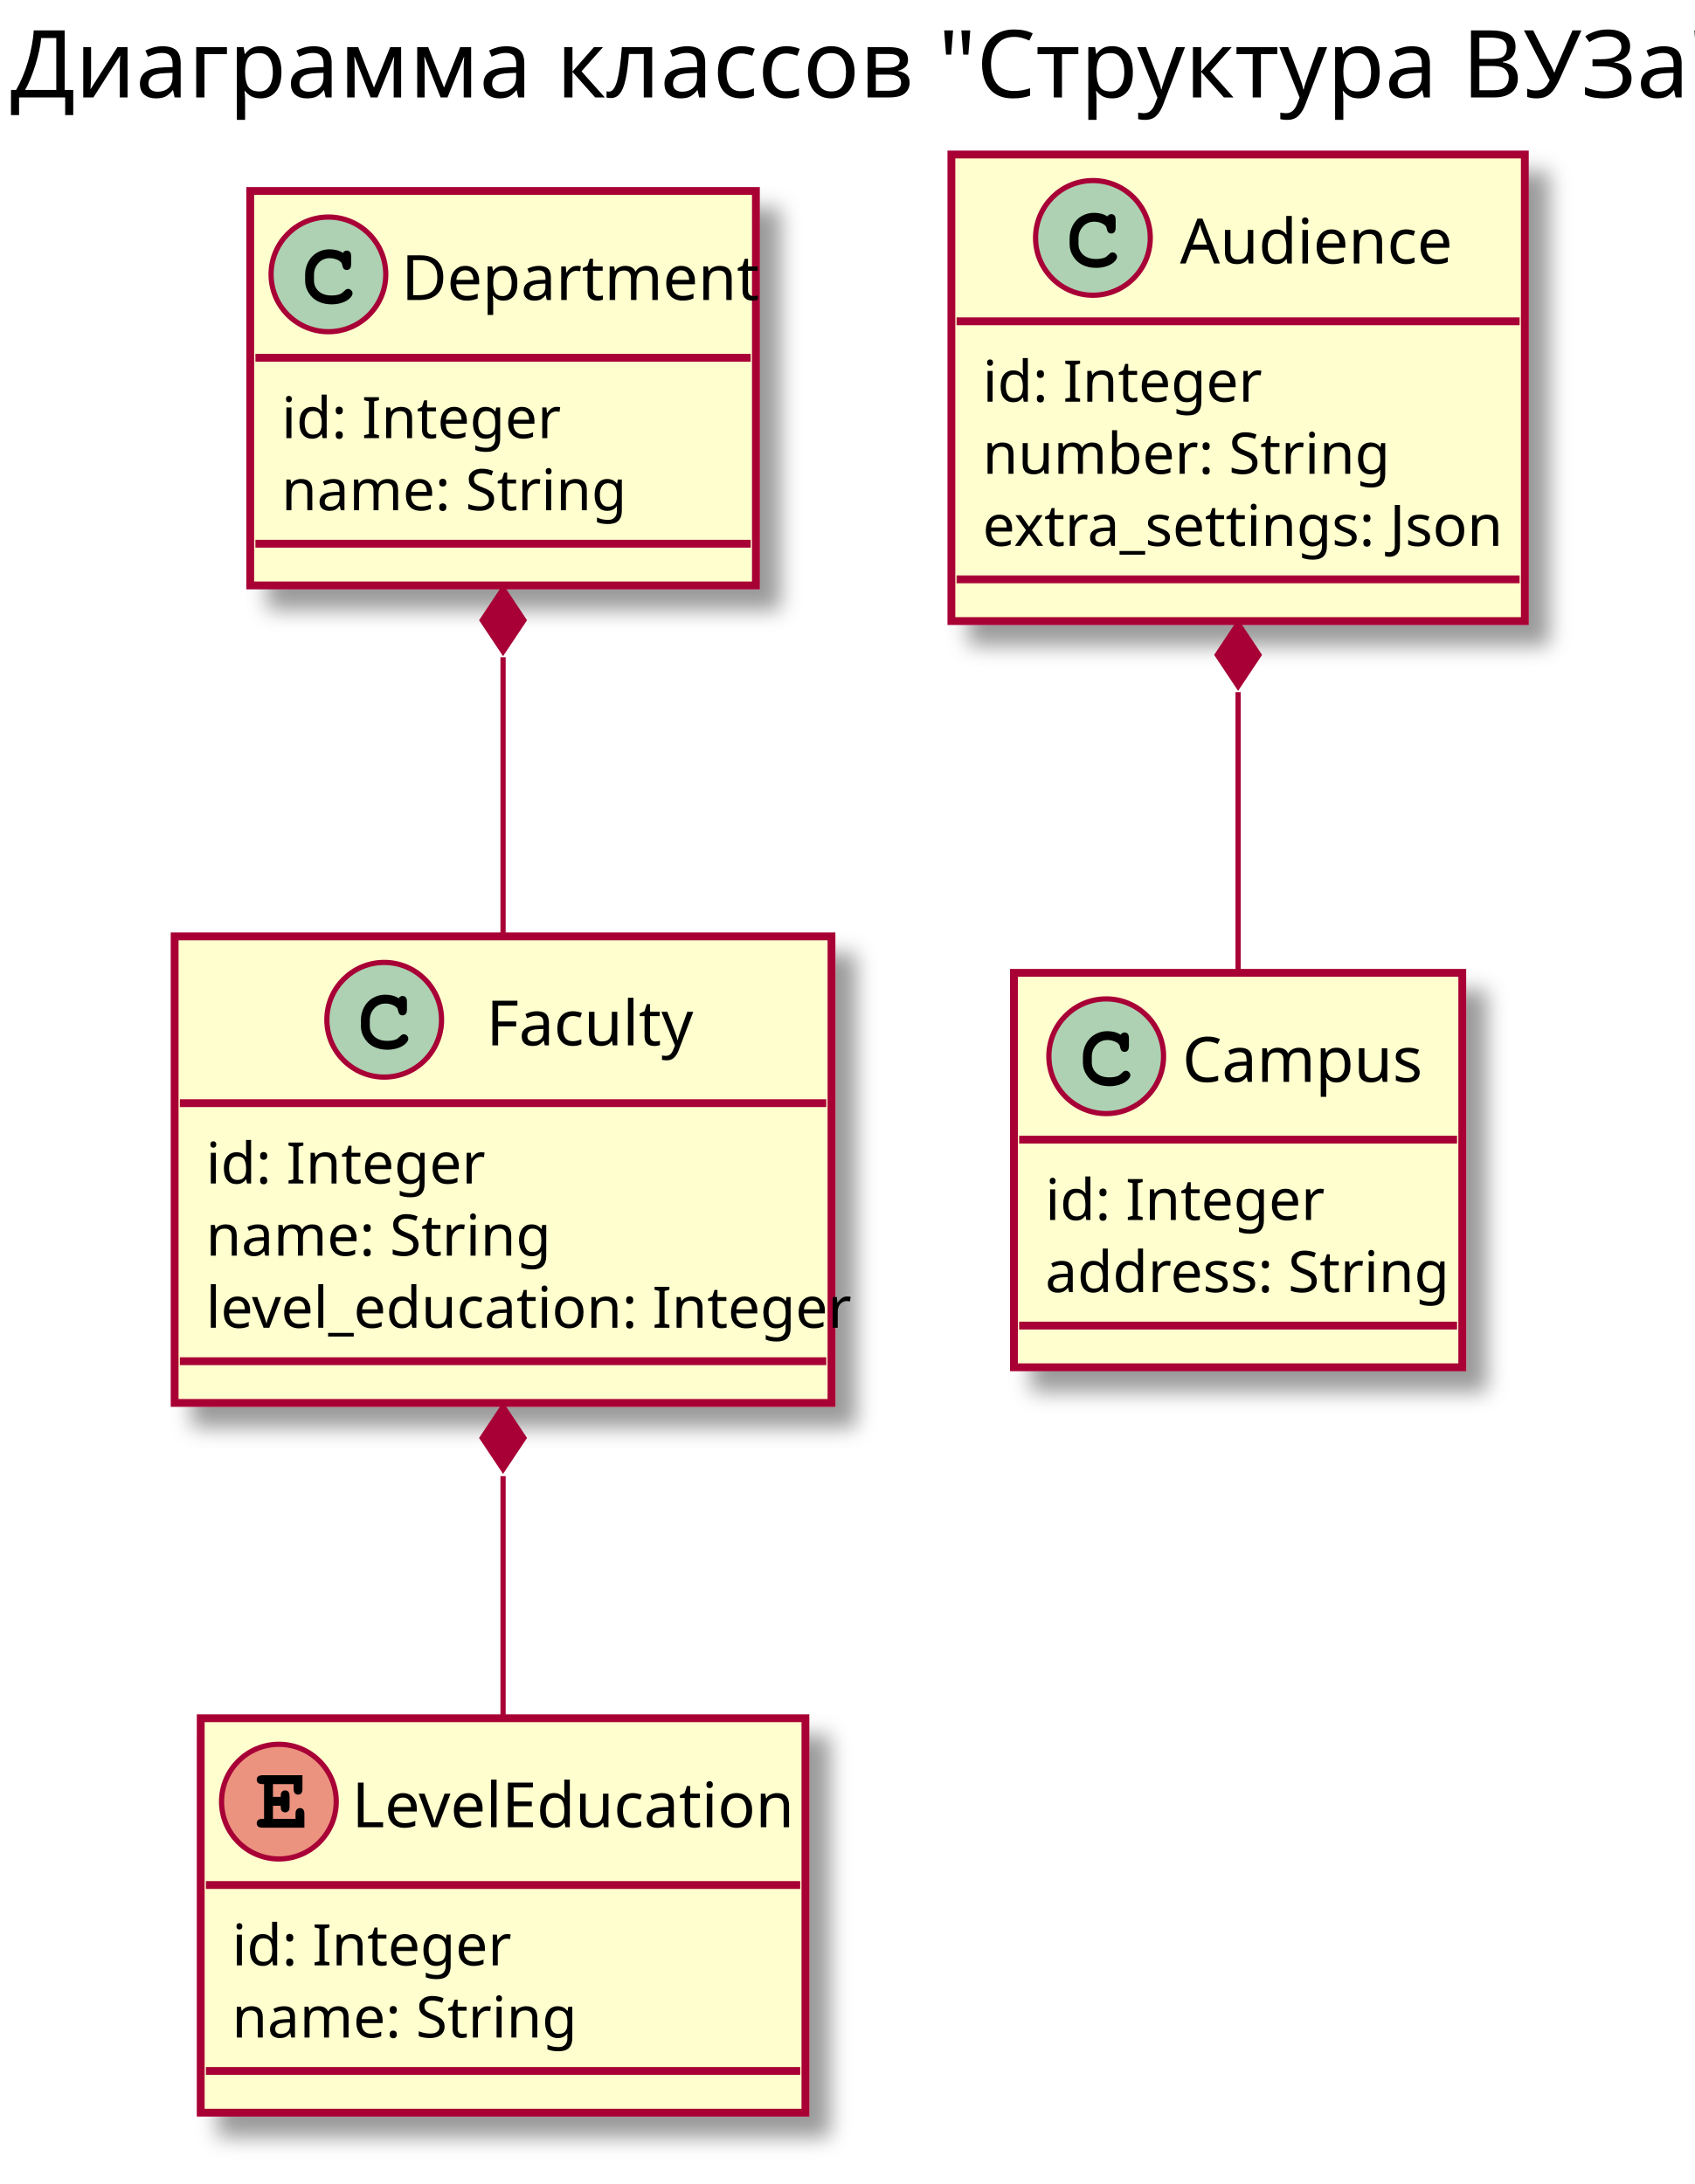
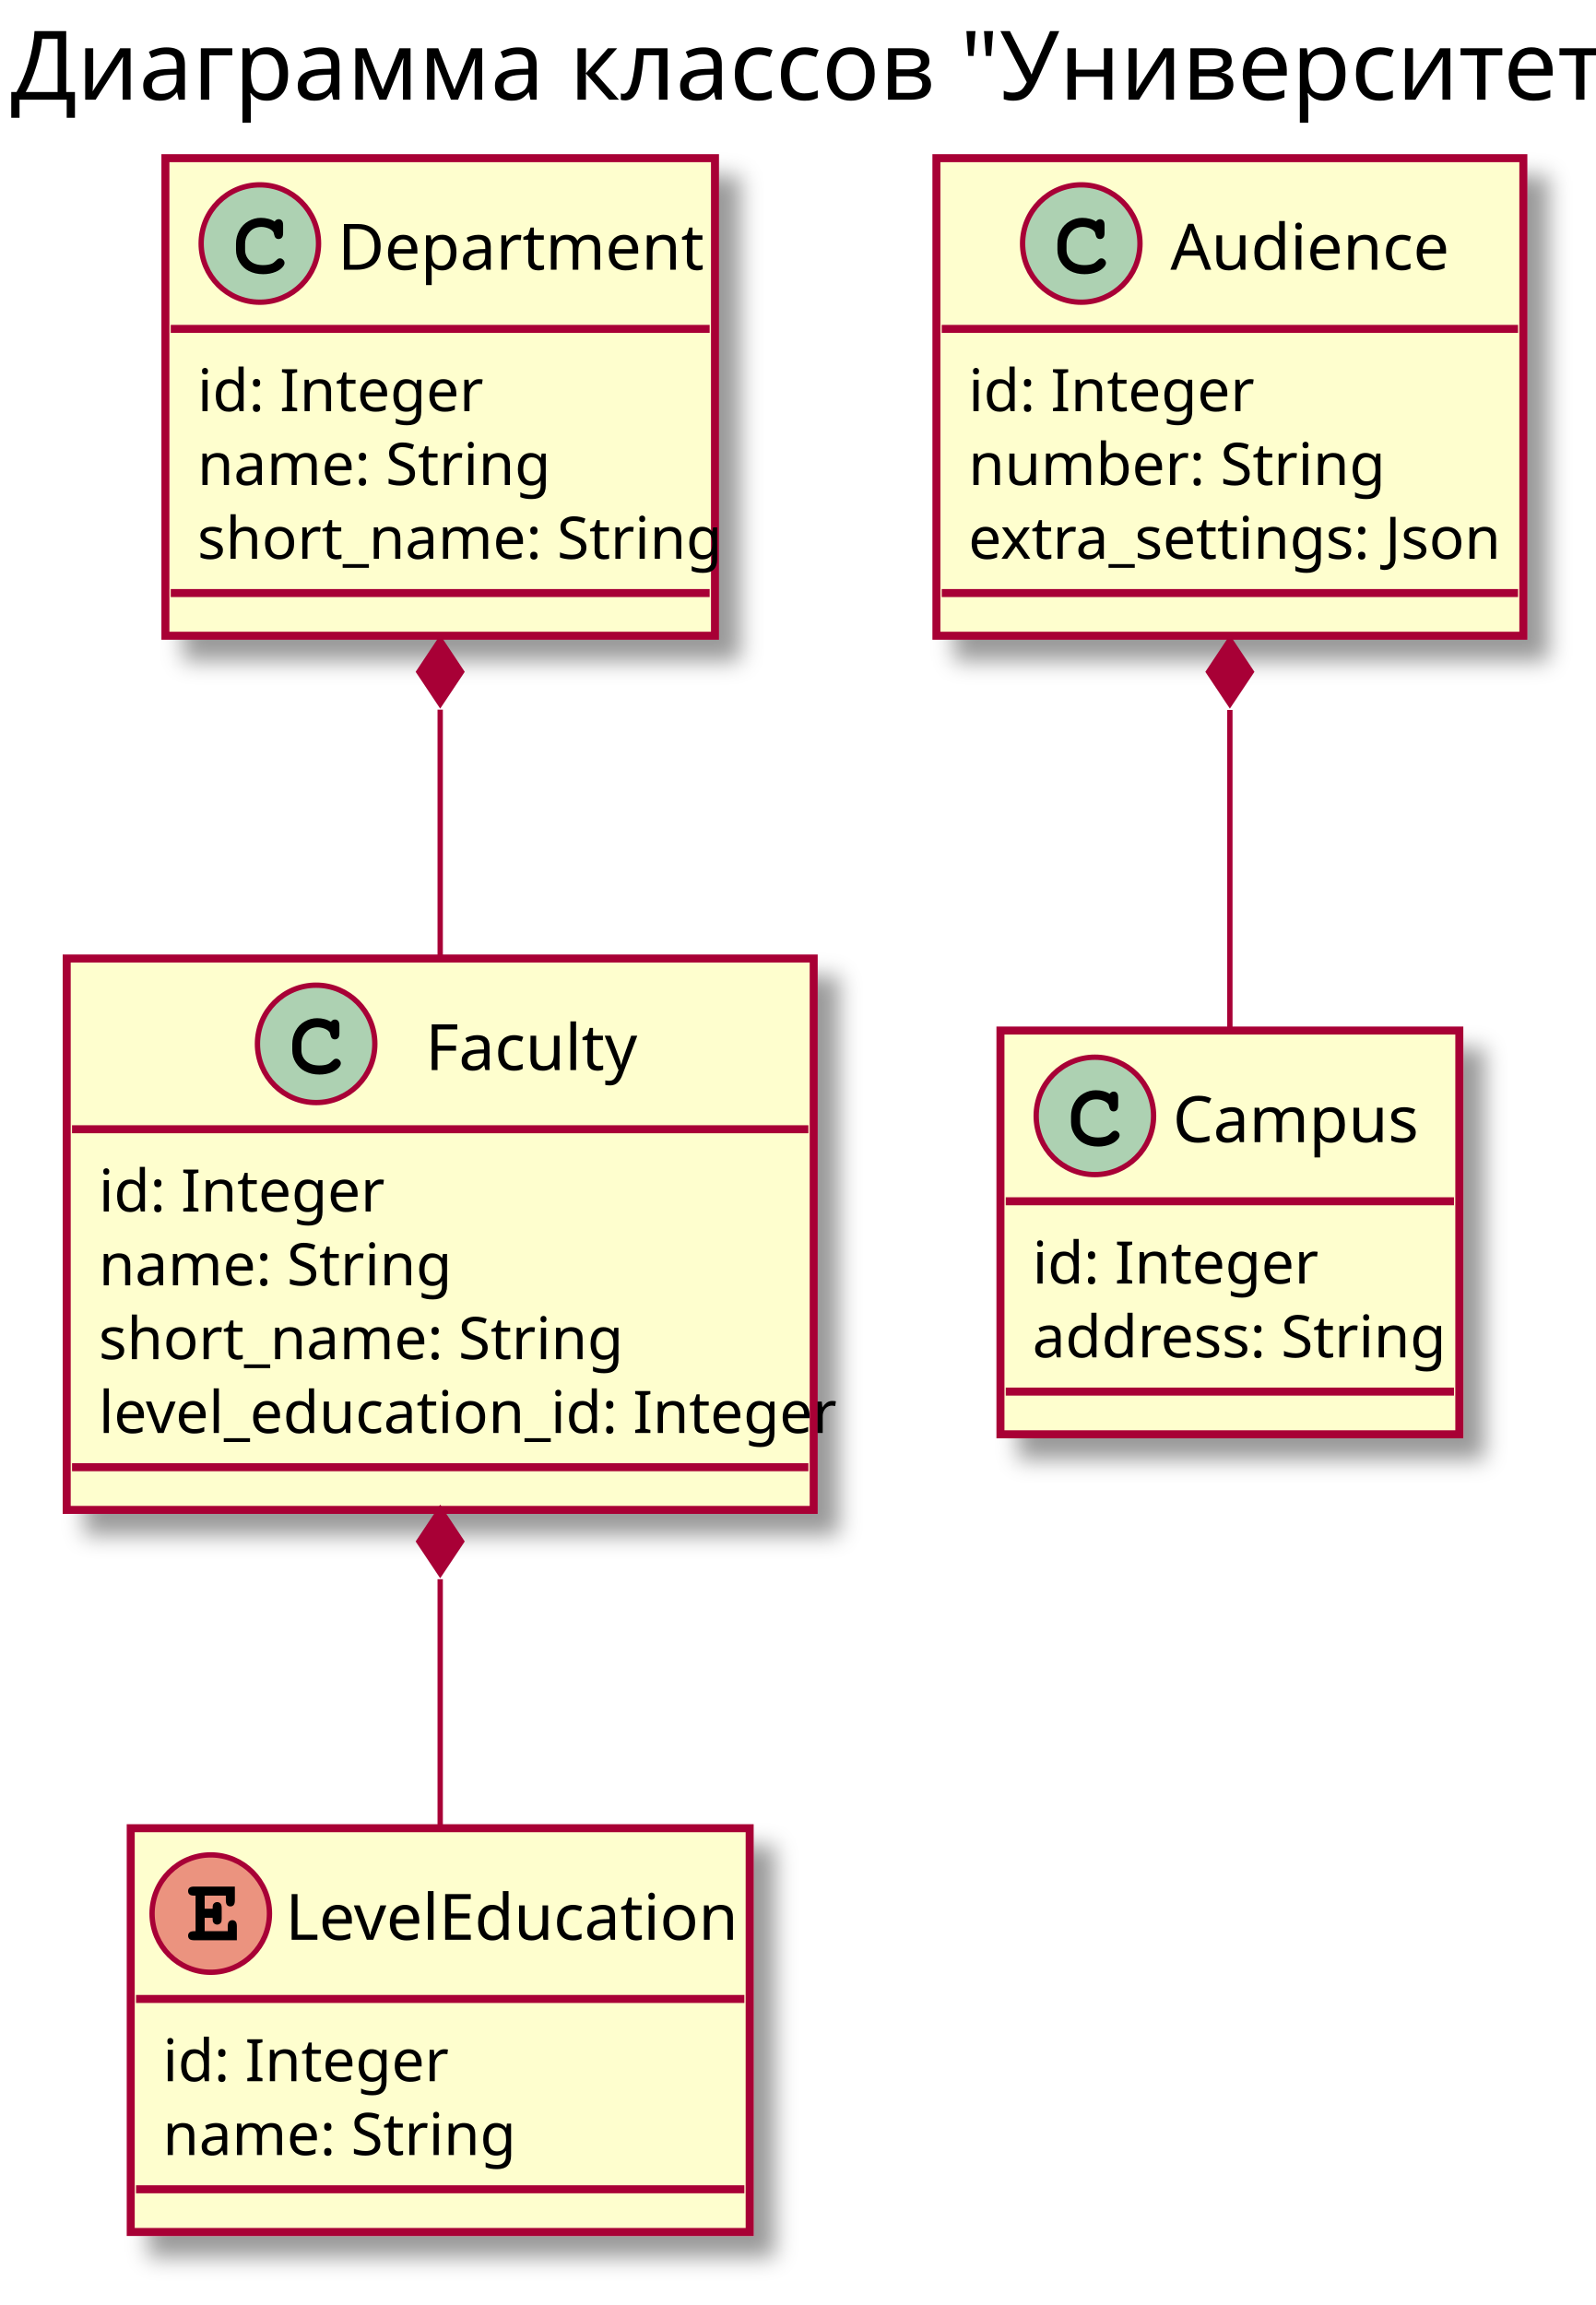
- <svg xmlns="http://www.w3.org/2000/svg" contentScriptType="application/ecmascript" contentStyleType="text/css" height="419px" preserveAspectRatio="none" style="width:325px;height:419px;background:#FFFFFF;" version="1.1" viewBox="0 0 325 419" width="325px" zoomAndPan="magnify">
+ <svg xmlns="http://www.w3.org/2000/svg" contentScriptType="application/ecmascript" contentStyleType="text/css" height="432px" preserveAspectRatio="none" style="width:299px;height:432px;background:#FFFFFF;" version="1.1" viewBox="0 0 299 432" width="299px" zoomAndPan="magnify">
  <defs>
-     <filter height="300%" id="f1ejvduqda3eyc" width="300%" x="-1" y="-1">
+     <filter height="300%" id="f113fk8moowpa8" width="300%" x="-1" y="-1">
      <feGaussianBlur result="blurOut" stdDeviation="2.0" />
      <feColorMatrix in="blurOut" result="blurOut2" type="matrix" values="0 0 0 0 0 0 0 0 0 0 0 0 0 0 0 0 0 0 .4 0" />
      <feOffset dx="4.0" dy="4.0" in="blurOut2" result="blurOut3" />
      <feBlend in="SourceGraphic" in2="blurOut3" mode="normal" />
    </filter>
  </defs>
  <g>
-     <text fill="#000000" font-family="sans-serif" font-size="18" lengthAdjust="spacing" textLength="316" x="2" y="18.686">Диаграмма классов "Структура ВУЗа"</text>
-     <rect codeLine="4" fill="#FEFECE" filter="url(#f1ejvduqda3eyc)" height="75.672" id="LevelEducation" style="stroke:#A80036;stroke-width:1.5;" width="116" x="38.5" y="329.641" />
-     <ellipse cx="53.5" cy="345.641" fill="#EB937F" rx="11" ry="11" style="stroke:#A80036;stroke-width:1.0;" />
-     <path d="M52.359,346.438 L52.359,348.938 L56.688,348.938 L56.688,348.016 Q56.688,347.406 56.93,347.141 Q57.172,346.875 57.547,346.875 Q57.922,346.875 58.156,347.141 Q58.391,347.406 58.391,348.016 L58.391,350.641 L50.391,350.641 Q49.766,350.641 49.508,350.406 Q49.25,350.172 49.25,349.781 Q49.25,349.406 49.516,349.172 Q49.781,348.938 50.391,348.938 L50.656,348.938 L50.656,342.281 L50.391,342.281 Q49.766,342.281 49.508,342.047 Q49.25,341.812 49.25,341.422 Q49.25,341.047 49.508,340.812 Q49.766,340.578 50.391,340.578 L58.016,340.578 L58.016,343.172 Q58.016,343.781 57.789,344.039 Q57.562,344.297 57.172,344.297 Q56.797,344.297 56.562,344.039 Q56.328,343.781 56.328,343.172 L56.328,342.281 L52.359,342.281 L52.359,344.734 L53.844,344.734 Q53.844,344.078 53.969,343.891 Q54.234,343.484 54.703,343.484 Q55.078,343.484 55.312,343.742 Q55.547,344 55.547,344.609 L55.547,346.578 Q55.547,347.125 55.422,347.312 Q55.156,347.703 54.703,347.703 Q54.234,347.703 53.969,347.297 Q53.844,347.109 53.844,346.438 L52.359,346.438 Z " fill="#000000" />
-     <text fill="#000000" font-family="sans-serif" font-size="12" lengthAdjust="spacing" textLength="84" x="67.5" y="350.551">LevelEducation</text>
-     <line style="stroke:#A80036;stroke-width:1.5;" x1="39.5" x2="153.5" y1="361.641" y2="361.641" />
-     <text fill="#000000" font-family="sans-serif" font-size="11" lengthAdjust="spacing" textLength="47" x="44.5" y="377.06">id: Integer</text>
-     <text fill="#000000" font-family="sans-serif" font-size="11" lengthAdjust="spacing" textLength="60" x="44.5" y="390.896">name: String</text>
-     <line style="stroke:#A80036;stroke-width:1.5;" x1="39.5" x2="153.5" y1="397.312" y2="397.312" />
-     <rect codeLine="10" fill="#FEFECE" filter="url(#f1ejvduqda3eyc)" height="89.508" id="Faculty" style="stroke:#A80036;stroke-width:1.5;" width="126" x="33.5" y="179.641" />
-     <ellipse cx="73.7" cy="195.641" fill="#ADD1B2" rx="11" ry="11" style="stroke:#A80036;stroke-width:1.0;" />
-     <path d="M76.466,191.516 Q76.622,191.297 76.809,191.188 Q76.997,191.078 77.216,191.078 Q77.591,191.078 77.825,191.336 Q78.059,191.594 78.059,192.203 L78.059,193.656 Q78.059,194.266 77.825,194.531 Q77.591,194.797 77.216,194.797 Q76.872,194.797 76.669,194.594 Q76.466,194.406 76.356,193.891 Q76.309,193.531 76.122,193.344 Q75.794,192.969 75.184,192.75 Q74.575,192.531 73.95,192.531 Q73.184,192.531 72.552,192.859 Q71.919,193.188 71.427,193.938 Q70.934,194.688 70.934,195.719 L70.934,196.812 Q70.934,198.047 71.825,198.867 Q72.716,199.688 74.309,199.688 Q75.247,199.688 75.903,199.438 Q76.294,199.281 76.716,198.844 Q76.981,198.578 77.13,198.5 Q77.278,198.422 77.481,198.422 Q77.809,198.422 78.067,198.68 Q78.325,198.938 78.325,199.281 Q78.325,199.625 77.981,200.031 Q77.481,200.609 76.684,200.938 Q75.606,201.391 74.309,201.391 Q72.794,201.391 71.591,200.766 Q70.606,200.266 69.919,199.195 Q69.231,198.125 69.231,196.844 L69.231,195.688 Q69.231,194.359 69.848,193.211 Q70.466,192.062 71.559,191.445 Q72.653,190.828 73.888,190.828 Q74.622,190.828 75.27,190.992 Q75.919,191.156 76.466,191.516 Z " fill="#000000" />
-     <text fill="#000000" font-family="sans-serif" font-size="12" lengthAdjust="spacing" textLength="38" x="93.3" y="200.551">Faculty</text>
-     <line style="stroke:#A80036;stroke-width:1.5;" x1="34.5" x2="158.5" y1="211.641" y2="211.641" />
-     <text fill="#000000" font-family="sans-serif" font-size="11" lengthAdjust="spacing" textLength="47" x="39.5" y="227.06">id: Integer</text>
-     <text fill="#000000" font-family="sans-serif" font-size="11" lengthAdjust="spacing" textLength="60" x="39.5" y="240.895">name: String</text>
-     <text fill="#000000" font-family="sans-serif" font-size="11" lengthAdjust="spacing" textLength="114" x="39.5" y="254.731">level_education: Integer</text>
-     <line style="stroke:#A80036;stroke-width:1.5;" x1="34.5" x2="158.5" y1="261.148" y2="261.148" />
-     <rect codeLine="17" fill="#FEFECE" filter="url(#f1ejvduqda3eyc)" height="75.672" id="Department" style="stroke:#A80036;stroke-width:1.5;" width="97" x="48" y="36.641" />
-     <ellipse cx="63" cy="52.641" fill="#ADD1B2" rx="11" ry="11" style="stroke:#A80036;stroke-width:1.0;" />
-     <path d="M65.766,48.516 Q65.922,48.297 66.109,48.188 Q66.297,48.078 66.516,48.078 Q66.891,48.078 67.125,48.336 Q67.359,48.594 67.359,49.203 L67.359,50.656 Q67.359,51.266 67.125,51.531 Q66.891,51.797 66.516,51.797 Q66.172,51.797 65.969,51.594 Q65.766,51.406 65.656,50.891 Q65.609,50.531 65.422,50.344 Q65.094,49.969 64.484,49.75 Q63.875,49.531 63.25,49.531 Q62.484,49.531 61.852,49.859 Q61.219,50.188 60.727,50.938 Q60.234,51.688 60.234,52.719 L60.234,53.812 Q60.234,55.047 61.125,55.867 Q62.016,56.688 63.609,56.688 Q64.547,56.688 65.203,56.438 Q65.594,56.281 66.016,55.844 Q66.281,55.578 66.43,55.5 Q66.578,55.422 66.781,55.422 Q67.109,55.422 67.367,55.68 Q67.625,55.938 67.625,56.281 Q67.625,56.625 67.281,57.031 Q66.781,57.609 65.984,57.938 Q64.906,58.391 63.609,58.391 Q62.094,58.391 60.891,57.766 Q59.906,57.266 59.219,56.195 Q58.531,55.125 58.531,53.844 L58.531,52.688 Q58.531,51.359 59.148,50.211 Q59.766,49.062 60.859,48.445 Q61.953,47.828 63.188,47.828 Q63.922,47.828 64.57,47.992 Q65.219,48.156 65.766,48.516 Z " fill="#000000" />
-     <text fill="#000000" font-family="sans-serif" font-size="12" lengthAdjust="spacing" textLength="65" x="77" y="57.551">Department</text>
-     <line style="stroke:#A80036;stroke-width:1.5;" x1="49" x2="144" y1="68.641" y2="68.641" />
-     <text fill="#000000" font-family="sans-serif" font-size="11" lengthAdjust="spacing" textLength="47" x="54" y="84.06">id: Integer</text>
-     <text fill="#000000" font-family="sans-serif" font-size="11" lengthAdjust="spacing" textLength="60" x="54" y="97.895">name: String</text>
-     <line style="stroke:#A80036;stroke-width:1.5;" x1="49" x2="144" y1="104.312" y2="104.312" />
-     <rect codeLine="24" fill="#FEFECE" filter="url(#f1ejvduqda3eyc)" height="75.672" id="Campus" style="stroke:#A80036;stroke-width:1.5;" width="86" x="194.5" y="186.641" />
-     <ellipse cx="212.2" cy="202.641" fill="#ADD1B2" rx="11" ry="11" style="stroke:#A80036;stroke-width:1.0;" />
-     <path d="M214.966,198.516 Q215.122,198.297 215.309,198.188 Q215.497,198.078 215.716,198.078 Q216.091,198.078 216.325,198.336 Q216.559,198.594 216.559,199.203 L216.559,200.656 Q216.559,201.266 216.325,201.531 Q216.091,201.797 215.716,201.797 Q215.372,201.797 215.169,201.594 Q214.966,201.406 214.856,200.891 Q214.809,200.531 214.622,200.344 Q214.294,199.969 213.684,199.75 Q213.075,199.531 212.45,199.531 Q211.684,199.531 211.052,199.859 Q210.419,200.188 209.927,200.938 Q209.434,201.688 209.434,202.719 L209.434,203.812 Q209.434,205.047 210.325,205.867 Q211.216,206.688 212.809,206.688 Q213.747,206.688 214.403,206.438 Q214.794,206.281 215.216,205.844 Q215.481,205.578 215.63,205.5 Q215.778,205.422 215.981,205.422 Q216.309,205.422 216.567,205.68 Q216.825,205.938 216.825,206.281 Q216.825,206.625 216.481,207.031 Q215.981,207.609 215.184,207.938 Q214.106,208.391 212.809,208.391 Q211.294,208.391 210.091,207.766 Q209.106,207.266 208.419,206.195 Q207.731,205.125 207.731,203.844 L207.731,202.688 Q207.731,201.359 208.348,200.211 Q208.966,199.062 210.059,198.445 Q211.153,197.828 212.387,197.828 Q213.122,197.828 213.77,197.992 Q214.419,198.156 214.966,198.516 Z " fill="#000000" />
-     <text fill="#000000" font-family="sans-serif" font-size="12" lengthAdjust="spacing" textLength="48" x="226.8" y="207.551">Campus</text>
-     <line style="stroke:#A80036;stroke-width:1.5;" x1="195.5" x2="279.5" y1="218.641" y2="218.641" />
-     <text fill="#000000" font-family="sans-serif" font-size="11" lengthAdjust="spacing" textLength="47" x="200.5" y="234.06">id: Integer</text>
-     <text fill="#000000" font-family="sans-serif" font-size="11" lengthAdjust="spacing" textLength="74" x="200.5" y="247.895">address: String</text>
-     <line style="stroke:#A80036;stroke-width:1.5;" x1="195.5" x2="279.5" y1="254.312" y2="254.312" />
-     <rect codeLine="30" fill="#FEFECE" filter="url(#f1ejvduqda3eyc)" height="89.508" id="Audience" style="stroke:#A80036;stroke-width:1.5;" width="110" x="182.5" y="29.641" />
-     <ellipse cx="209.65" cy="45.641" fill="#ADD1B2" rx="11" ry="11" style="stroke:#A80036;stroke-width:1.0;" />
-     <path d="M212.416,41.516 Q212.572,41.297 212.759,41.188 Q212.947,41.078 213.166,41.078 Q213.541,41.078 213.775,41.336 Q214.009,41.594 214.009,42.203 L214.009,43.656 Q214.009,44.266 213.775,44.531 Q213.541,44.797 213.166,44.797 Q212.822,44.797 212.619,44.594 Q212.416,44.406 212.306,43.891 Q212.259,43.531 212.072,43.344 Q211.744,42.969 211.134,42.75 Q210.525,42.531 209.9,42.531 Q209.134,42.531 208.502,42.859 Q207.869,43.188 207.377,43.938 Q206.884,44.688 206.884,45.719 L206.884,46.812 Q206.884,48.047 207.775,48.867 Q208.666,49.688 210.259,49.688 Q211.197,49.688 211.853,49.438 Q212.244,49.281 212.666,48.844 Q212.931,48.578 213.08,48.5 Q213.228,48.422 213.431,48.422 Q213.759,48.422 214.017,48.68 Q214.275,48.938 214.275,49.281 Q214.275,49.625 213.931,50.031 Q213.431,50.609 212.634,50.938 Q211.556,51.391 210.259,51.391 Q208.744,51.391 207.541,50.766 Q206.556,50.266 205.869,49.195 Q205.181,48.125 205.181,46.844 L205.181,45.688 Q205.181,44.359 205.798,43.211 Q206.416,42.062 207.509,41.445 Q208.603,40.828 209.838,40.828 Q210.572,40.828 211.22,40.992 Q211.869,41.156 212.416,41.516 Z " fill="#000000" />
-     <text fill="#000000" font-family="sans-serif" font-size="12" lengthAdjust="spacing" textLength="51" x="226.35" y="50.551">Audience</text>
-     <line style="stroke:#A80036;stroke-width:1.5;" x1="183.5" x2="291.5" y1="61.641" y2="61.641" />
-     <text fill="#000000" font-family="sans-serif" font-size="11" lengthAdjust="spacing" textLength="47" x="188.5" y="77.06">id: Integer</text>
-     <text fill="#000000" font-family="sans-serif" font-size="11" lengthAdjust="spacing" textLength="70" x="188.5" y="90.895">number: String</text>
-     <text fill="#000000" font-family="sans-serif" font-size="11" lengthAdjust="spacing" textLength="98" x="188.5" y="104.731">extra_settings: Json</text>
-     <line style="stroke:#A80036;stroke-width:1.5;" x1="183.5" x2="291.5" y1="111.148" y2="111.148" />
-     <path codeLine="38" d="M237.5,132.781 C237.5,150.831 237.5,170.291 237.5,186.551 " fill="none" id="Audience-backto-Campus" style="stroke:#A80036;stroke-width:1.0;" />
-     <polygon fill="#A80036" points="237.5,119.641,233.5,125.641,237.5,131.641,241.5,125.641,237.5,119.641" style="stroke:#A80036;stroke-width:1.0;" />
-     <path codeLine="39" d="M96.5,126.091 C96.5,143.421 96.5,162.671 96.5,179.461 " fill="none" id="Department-backto-Faculty" style="stroke:#A80036;stroke-width:1.0;" />
-     <polygon fill="#A80036" points="96.5,112.991,92.5,118.991,96.5,124.991,100.5,118.991,96.5,112.991" style="stroke:#A80036;stroke-width:1.0;" />
-     <path codeLine="40" d="M96.5,283.201 C96.5,298.721 96.5,315.111 96.5,329.211 " fill="none" id="Faculty-backto-LevelEducation" style="stroke:#A80036;stroke-width:1.0;" />
-     <polygon fill="#A80036" points="96.5,269.871,92.5,275.871,96.5,281.871,100.5,275.871,96.5,269.871" style="stroke:#A80036;stroke-width:1.0;" />
+     <text fill="#000000" font-family="sans-serif" font-size="18" lengthAdjust="spacing" textLength="288" x="2" y="18.686">Диаграмма классов "Университет"</text>
+     <rect codeLine="5" fill="#FEFECE" filter="url(#f113fk8moowpa8)" height="75.672" id="LevelEducation" style="stroke:#A80036;stroke-width:1.5;" width="116" x="24.5" y="342.641" />
+     <ellipse cx="39.5" cy="358.641" fill="#EB937F" rx="11" ry="11" style="stroke:#A80036;stroke-width:1.0;" />
+     <path d="M38.359,359.438 L38.359,361.938 L42.688,361.938 L42.688,361.016 Q42.688,360.406 42.922,360.141 Q43.172,359.875 43.547,359.875 Q43.922,359.875 44.156,360.141 Q44.391,360.406 44.391,361.016 L44.391,363.641 L36.391,363.641 Q35.766,363.641 35.5,363.406 Q35.25,363.172 35.25,362.781 Q35.25,362.406 35.516,362.172 Q35.781,361.938 36.391,361.938 L36.656,361.938 L36.656,355.281 L36.391,355.281 Q35.766,355.281 35.5,355.047 Q35.25,354.812 35.25,354.422 Q35.25,354.047 35.5,353.812 Q35.766,353.578 36.391,353.578 L44.016,353.578 L44.016,356.172 Q44.016,356.781 43.781,357.047 Q43.562,357.297 43.172,357.297 Q42.797,357.297 42.562,357.047 Q42.328,356.781 42.328,356.172 L42.328,355.281 L38.359,355.281 L38.359,357.734 L39.844,357.734 Q39.844,357.078 39.969,356.891 Q40.234,356.484 40.703,356.484 Q41.078,356.484 41.312,356.75 Q41.547,357 41.547,357.609 L41.547,359.578 Q41.547,360.125 41.422,360.312 Q41.156,360.703 40.703,360.703 Q40.234,360.703 39.969,360.297 Q39.844,360.109 39.844,359.438 L38.359,359.438 Z " fill="#000000" />
+     <text fill="#000000" font-family="sans-serif" font-size="12" lengthAdjust="spacing" textLength="84" x="53.5" y="363.551">LevelEducation</text>
+     <line style="stroke:#A80036;stroke-width:1.5;" x1="25.5" x2="139.5" y1="374.641" y2="374.641" />
+     <text fill="#000000" font-family="sans-serif" font-size="11" lengthAdjust="spacing" textLength="47" x="30.5" y="390.06">id: Integer</text>
+     <text fill="#000000" font-family="sans-serif" font-size="11" lengthAdjust="spacing" textLength="60" x="30.5" y="403.896">name: String</text>
+     <line style="stroke:#A80036;stroke-width:1.5;" x1="25.5" x2="139.5" y1="410.312" y2="410.312" />
+     <rect codeLine="11" fill="#FEFECE" filter="url(#f113fk8moowpa8)" height="103.344" id="Faculty" style="stroke:#A80036;stroke-width:1.5;" width="140" x="12.5" y="179.641" />
+     <ellipse cx="59.25" cy="195.641" fill="#ADD1B2" rx="11" ry="11" style="stroke:#A80036;stroke-width:1.0;" />
+     <path d="M62.016,191.516 Q62.172,191.297 62.359,191.188 Q62.547,191.078 62.766,191.078 Q63.141,191.078 63.375,191.344 Q63.609,191.594 63.609,192.203 L63.609,193.656 Q63.609,194.266 63.375,194.531 Q63.141,194.797 62.766,194.797 Q62.422,194.797 62.219,194.594 Q62.016,194.406 61.906,193.891 Q61.859,193.531 61.672,193.344 Q61.344,192.969 60.734,192.75 Q60.125,192.531 59.5,192.531 Q58.734,192.531 58.094,192.859 Q57.469,193.188 56.969,193.938 Q56.484,194.688 56.484,195.719 L56.484,196.812 Q56.484,198.047 57.375,198.875 Q58.266,199.688 59.859,199.688 Q60.797,199.688 61.453,199.438 Q61.844,199.281 62.266,198.844 Q62.531,198.578 62.672,198.5 Q62.828,198.422 63.031,198.422 Q63.359,198.422 63.609,198.688 Q63.875,198.938 63.875,199.281 Q63.875,199.625 63.531,200.031 Q63.031,200.609 62.234,200.938 Q61.156,201.391 59.859,201.391 Q58.344,201.391 57.141,200.766 Q56.156,200.266 55.469,199.203 Q54.781,198.125 54.781,196.844 L54.781,195.688 Q54.781,194.359 55.391,193.219 Q56.016,192.062 57.109,191.453 Q58.203,190.828 59.438,190.828 Q60.172,190.828 60.812,191 Q61.469,191.156 62.016,191.516 Z " fill="#000000" />
+     <text fill="#000000" font-family="sans-serif" font-size="12" lengthAdjust="spacing" textLength="38" x="79.75" y="200.551">Faculty</text>
+     <line style="stroke:#A80036;stroke-width:1.5;" x1="13.5" x2="151.5" y1="211.641" y2="211.641" />
+     <text fill="#000000" font-family="sans-serif" font-size="11" lengthAdjust="spacing" textLength="47" x="18.5" y="227.06">id: Integer</text>
+     <text fill="#000000" font-family="sans-serif" font-size="11" lengthAdjust="spacing" textLength="60" x="18.5" y="240.895">name: String</text>
+     <text fill="#000000" font-family="sans-serif" font-size="11" lengthAdjust="spacing" textLength="91" x="18.5" y="254.731">short_name: String</text>
+     <text fill="#000000" font-family="sans-serif" font-size="11" lengthAdjust="spacing" textLength="128" x="18.5" y="268.567">level_education_id: Integer</text>
+     <line style="stroke:#A80036;stroke-width:1.5;" x1="13.5" x2="151.5" y1="274.984" y2="274.984" />
+     <rect codeLine="19" fill="#FEFECE" filter="url(#f113fk8moowpa8)" height="89.508" id="Department" style="stroke:#A80036;stroke-width:1.5;" width="103" x="31" y="29.641" />
+     <ellipse cx="48.7" cy="45.641" fill="#ADD1B2" rx="11" ry="11" style="stroke:#A80036;stroke-width:1.0;" />
+     <path d="M51.466,41.516 Q51.622,41.297 51.809,41.188 Q51.997,41.078 52.216,41.078 Q52.591,41.078 52.825,41.344 Q53.059,41.594 53.059,42.203 L53.059,43.656 Q53.059,44.266 52.825,44.531 Q52.591,44.797 52.216,44.797 Q51.872,44.797 51.669,44.594 Q51.466,44.406 51.356,43.891 Q51.309,43.531 51.122,43.344 Q50.794,42.969 50.184,42.75 Q49.575,42.531 48.95,42.531 Q48.184,42.531 47.544,42.859 Q46.919,43.188 46.419,43.938 Q45.934,44.688 45.934,45.719 L45.934,46.812 Q45.934,48.047 46.825,48.875 Q47.716,49.688 49.309,49.688 Q50.247,49.688 50.903,49.438 Q51.294,49.281 51.716,48.844 Q51.981,48.578 52.122,48.5 Q52.278,48.422 52.481,48.422 Q52.809,48.422 53.059,48.688 Q53.325,48.938 53.325,49.281 Q53.325,49.625 52.981,50.031 Q52.481,50.609 51.684,50.938 Q50.606,51.391 49.309,51.391 Q47.794,51.391 46.591,50.766 Q45.606,50.266 44.919,49.203 Q44.231,48.125 44.231,46.844 L44.231,45.688 Q44.231,44.359 44.841,43.219 Q45.466,42.062 46.559,41.453 Q47.653,40.828 48.888,40.828 Q49.622,40.828 50.263,41 Q50.919,41.156 51.466,41.516 Z " fill="#000000" />
+     <text fill="#000000" font-family="sans-serif" font-size="12" lengthAdjust="spacing" textLength="65" x="63.3" y="50.551">Department</text>
+     <line style="stroke:#A80036;stroke-width:1.5;" x1="32" x2="133" y1="61.641" y2="61.641" />
+     <text fill="#000000" font-family="sans-serif" font-size="11" lengthAdjust="spacing" textLength="47" x="37" y="77.06">id: Integer</text>
+     <text fill="#000000" font-family="sans-serif" font-size="11" lengthAdjust="spacing" textLength="60" x="37" y="90.895">name: String</text>
+     <text fill="#000000" font-family="sans-serif" font-size="11" lengthAdjust="spacing" textLength="91" x="37" y="104.731">short_name: String</text>
+     <line style="stroke:#A80036;stroke-width:1.5;" x1="32" x2="133" y1="111.148" y2="111.148" />
+     <rect codeLine="26" fill="#FEFECE" filter="url(#f113fk8moowpa8)" height="75.672" id="Campus" style="stroke:#A80036;stroke-width:1.5;" width="86" x="187.5" y="193.141" />
+     <ellipse cx="205.2" cy="209.141" fill="#ADD1B2" rx="11" ry="11" style="stroke:#A80036;stroke-width:1.0;" />
+     <path d="M207.966,205.016 Q208.122,204.797 208.309,204.688 Q208.497,204.578 208.716,204.578 Q209.091,204.578 209.325,204.844 Q209.559,205.094 209.559,205.703 L209.559,207.156 Q209.559,207.766 209.325,208.031 Q209.091,208.297 208.716,208.297 Q208.372,208.297 208.169,208.094 Q207.966,207.906 207.856,207.391 Q207.809,207.031 207.622,206.844 Q207.294,206.469 206.684,206.25 Q206.075,206.031 205.45,206.031 Q204.684,206.031 204.044,206.359 Q203.419,206.688 202.919,207.438 Q202.434,208.188 202.434,209.219 L202.434,210.312 Q202.434,211.547 203.325,212.375 Q204.216,213.188 205.809,213.188 Q206.747,213.188 207.403,212.938 Q207.794,212.781 208.216,212.344 Q208.481,212.078 208.622,212 Q208.778,211.922 208.981,211.922 Q209.309,211.922 209.559,212.188 Q209.825,212.438 209.825,212.781 Q209.825,213.125 209.481,213.531 Q208.981,214.109 208.184,214.438 Q207.106,214.891 205.809,214.891 Q204.294,214.891 203.091,214.266 Q202.106,213.766 201.419,212.703 Q200.731,211.625 200.731,210.344 L200.731,209.188 Q200.731,207.859 201.341,206.719 Q201.966,205.562 203.059,204.953 Q204.153,204.328 205.387,204.328 Q206.122,204.328 206.762,204.5 Q207.419,204.656 207.966,205.016 Z " fill="#000000" />
+     <text fill="#000000" font-family="sans-serif" font-size="12" lengthAdjust="spacing" textLength="48" x="219.8" y="214.051">Campus</text>
+     <line style="stroke:#A80036;stroke-width:1.5;" x1="188.5" x2="272.5" y1="225.141" y2="225.141" />
+     <text fill="#000000" font-family="sans-serif" font-size="11" lengthAdjust="spacing" textLength="47" x="193.5" y="240.56">id: Integer</text>
+     <text fill="#000000" font-family="sans-serif" font-size="11" lengthAdjust="spacing" textLength="74" x="193.5" y="254.395">address: String</text>
+     <line style="stroke:#A80036;stroke-width:1.5;" x1="188.5" x2="272.5" y1="260.812" y2="260.812" />
+     <rect codeLine="32" fill="#FEFECE" filter="url(#f113fk8moowpa8)" height="89.508" id="Audience" style="stroke:#A80036;stroke-width:1.5;" width="110" x="175.5" y="29.641" />
+     <ellipse cx="202.65" cy="45.641" fill="#ADD1B2" rx="11" ry="11" style="stroke:#A80036;stroke-width:1.0;" />
+     <path d="M205.416,41.516 Q205.572,41.297 205.759,41.188 Q205.947,41.078 206.166,41.078 Q206.541,41.078 206.775,41.344 Q207.009,41.594 207.009,42.203 L207.009,43.656 Q207.009,44.266 206.775,44.531 Q206.541,44.797 206.166,44.797 Q205.822,44.797 205.619,44.594 Q205.416,44.406 205.306,43.891 Q205.259,43.531 205.072,43.344 Q204.744,42.969 204.134,42.75 Q203.525,42.531 202.9,42.531 Q202.134,42.531 201.494,42.859 Q200.869,43.188 200.369,43.938 Q199.884,44.688 199.884,45.719 L199.884,46.812 Q199.884,48.047 200.775,48.875 Q201.666,49.688 203.259,49.688 Q204.197,49.688 204.853,49.438 Q205.244,49.281 205.666,48.844 Q205.931,48.578 206.072,48.5 Q206.228,48.422 206.431,48.422 Q206.759,48.422 207.009,48.688 Q207.275,48.938 207.275,49.281 Q207.275,49.625 206.931,50.031 Q206.431,50.609 205.634,50.938 Q204.556,51.391 203.259,51.391 Q201.744,51.391 200.541,50.766 Q199.556,50.266 198.869,49.203 Q198.181,48.125 198.181,46.844 L198.181,45.688 Q198.181,44.359 198.791,43.219 Q199.416,42.062 200.509,41.453 Q201.603,40.828 202.838,40.828 Q203.572,40.828 204.213,41 Q204.869,41.156 205.416,41.516 Z " fill="#000000" />
+     <text fill="#000000" font-family="sans-serif" font-size="12" lengthAdjust="spacing" textLength="51" x="219.35" y="50.551">Audience</text>
+     <line style="stroke:#A80036;stroke-width:1.5;" x1="176.5" x2="284.5" y1="61.641" y2="61.641" />
+     <text fill="#000000" font-family="sans-serif" font-size="11" lengthAdjust="spacing" textLength="47" x="181.5" y="77.06">id: Integer</text>
+     <text fill="#000000" font-family="sans-serif" font-size="11" lengthAdjust="spacing" textLength="70" x="181.5" y="90.895">number: String</text>
+     <text fill="#000000" font-family="sans-serif" font-size="11" lengthAdjust="spacing" textLength="98" x="181.5" y="104.731">extra_settings: Json</text>
+     <line style="stroke:#A80036;stroke-width:1.5;" x1="176.5" x2="284.5" y1="111.148" y2="111.148" />
+     <path codeLine="40" d="M230.5,133.061 C230.5,153.061 230.5,174.981 230.5,192.911 " fill="none" id="Audience-backto-Campus" style="stroke:#A80036;stroke-width:1.0;" />
+     <polygon fill="#A80036" points="230.5,119.911,226.5,125.911,230.5,131.911,234.5,125.911,230.5,119.911" style="stroke:#A80036;stroke-width:1.0;" />
+     <path codeLine="41" d="M82.5,133.001 C82.5,148.291 82.5,164.701 82.5,179.601 " fill="none" id="Department-backto-Faculty" style="stroke:#A80036;stroke-width:1.0;" />
+     <polygon fill="#A80036" points="82.5,119.911,78.5,125.911,82.5,131.911,86.5,125.911,82.5,119.911" style="stroke:#A80036;stroke-width:1.0;" />
+     <path codeLine="42" d="M82.5,295.971 C82.5,311.791 82.5,328.221 82.5,342.301 " fill="none" id="Faculty-backto-LevelEducation" style="stroke:#A80036;stroke-width:1.0;" />
+     <polygon fill="#A80036" points="82.5,282.901,78.5,288.901,82.5,294.901,86.5,288.901,82.5,282.901" style="stroke:#A80036;stroke-width:1.0;" />
  </g>
</svg>
